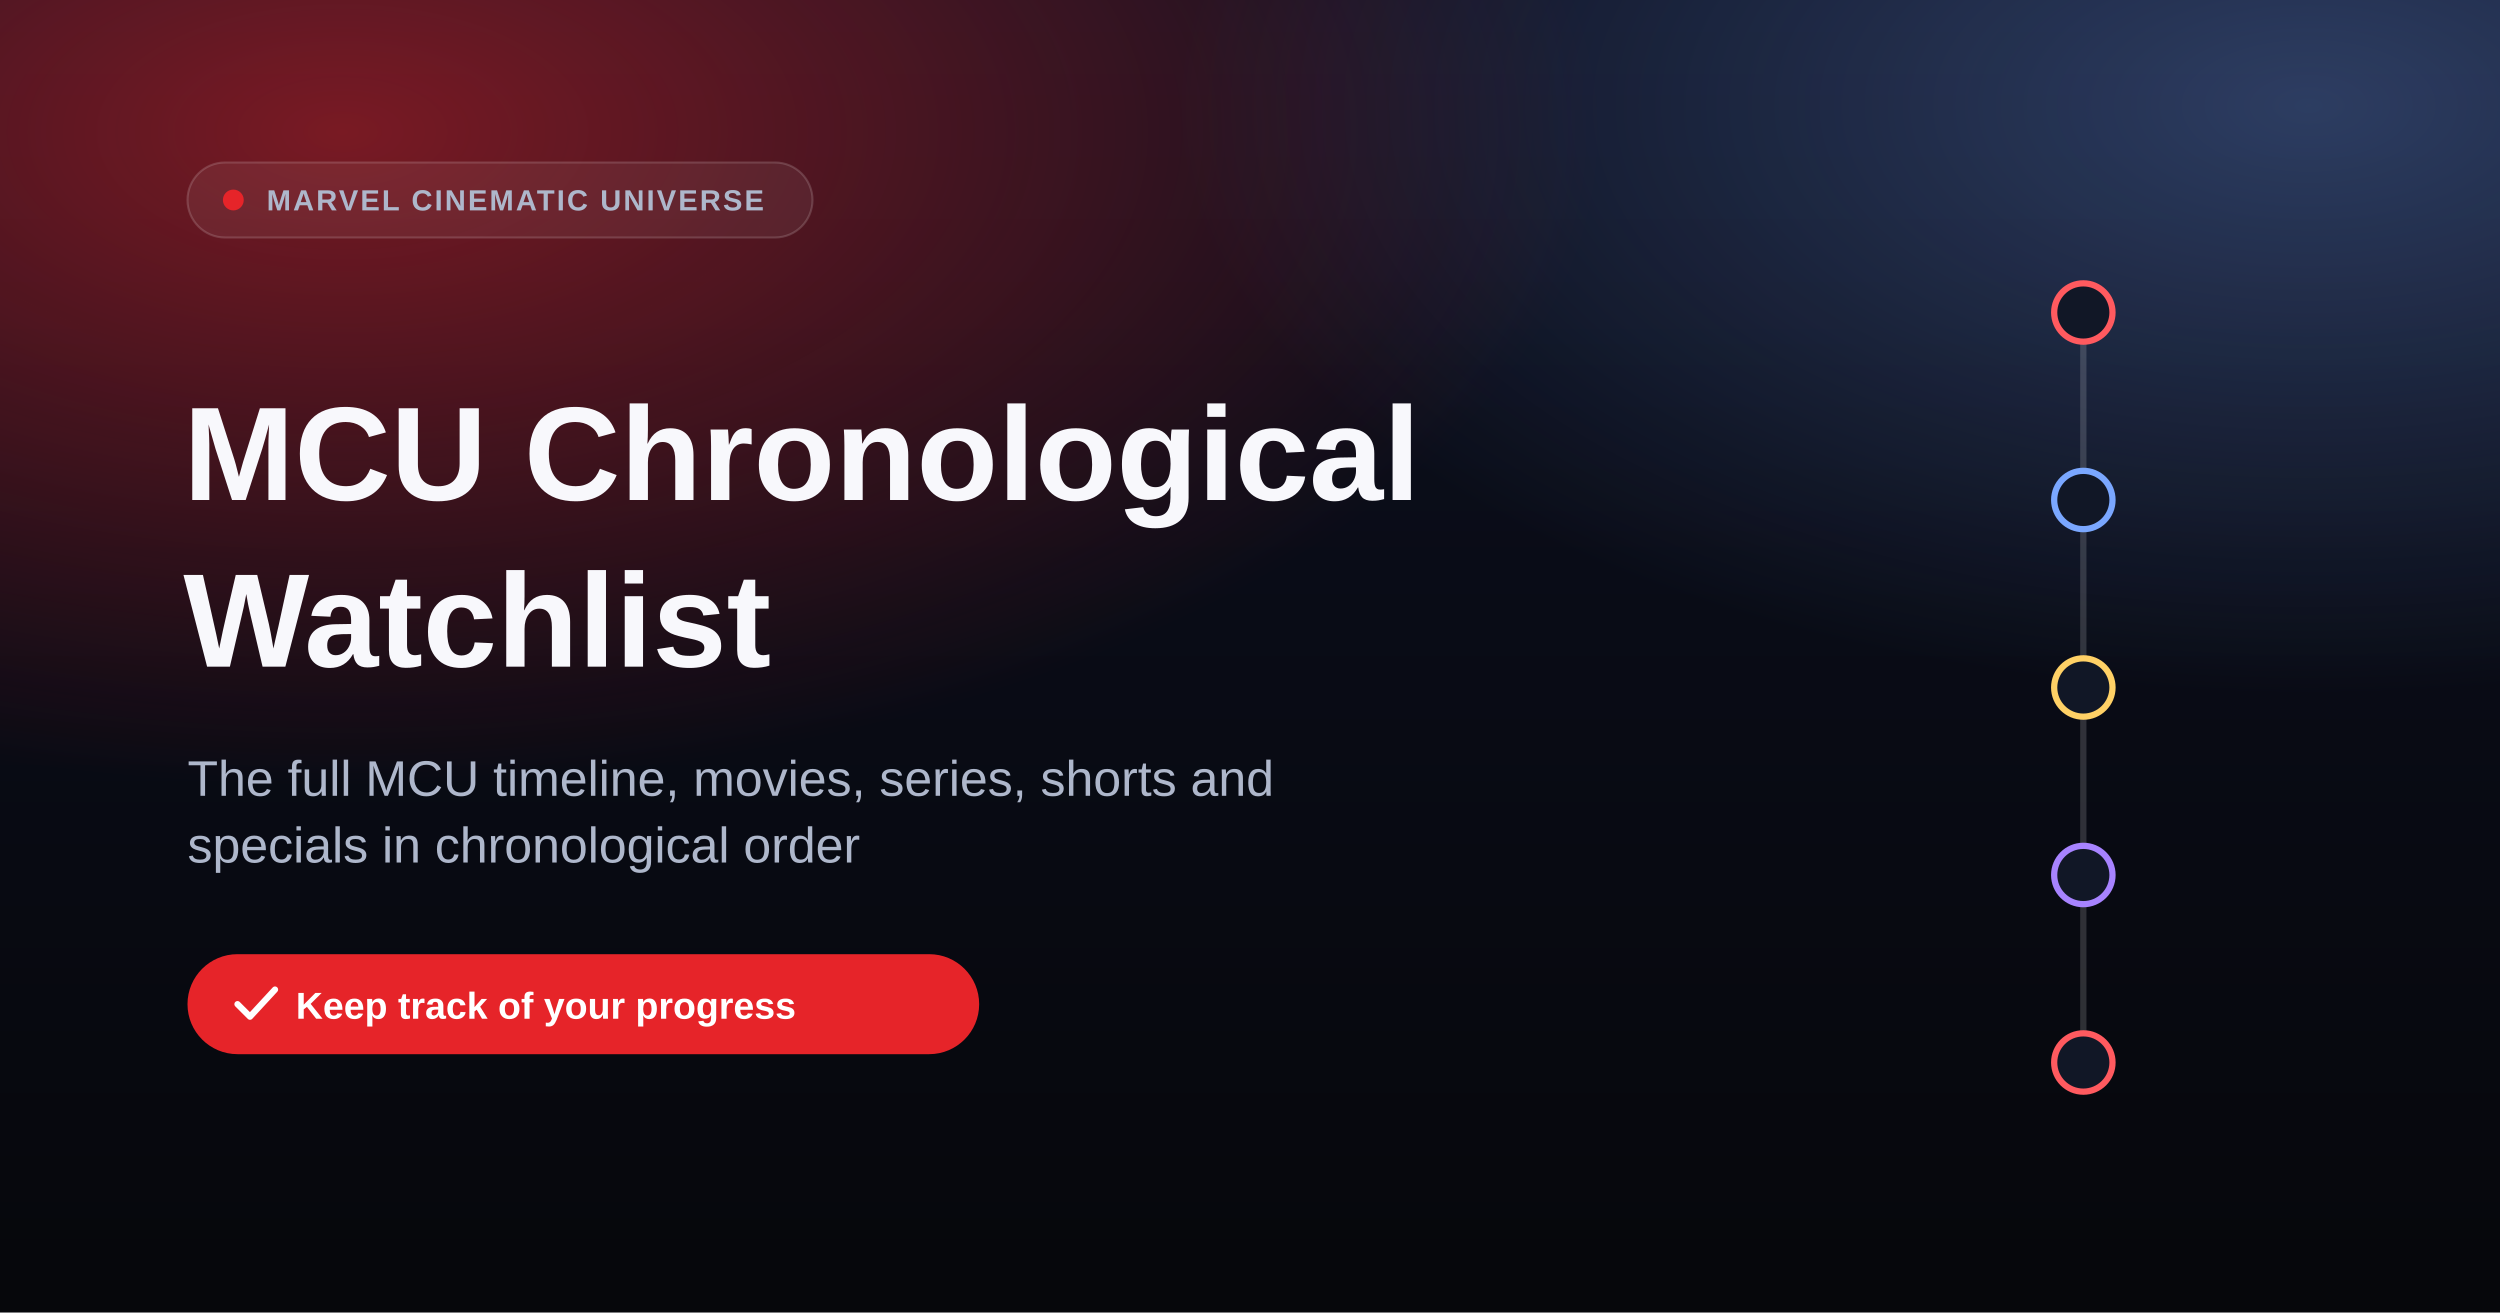
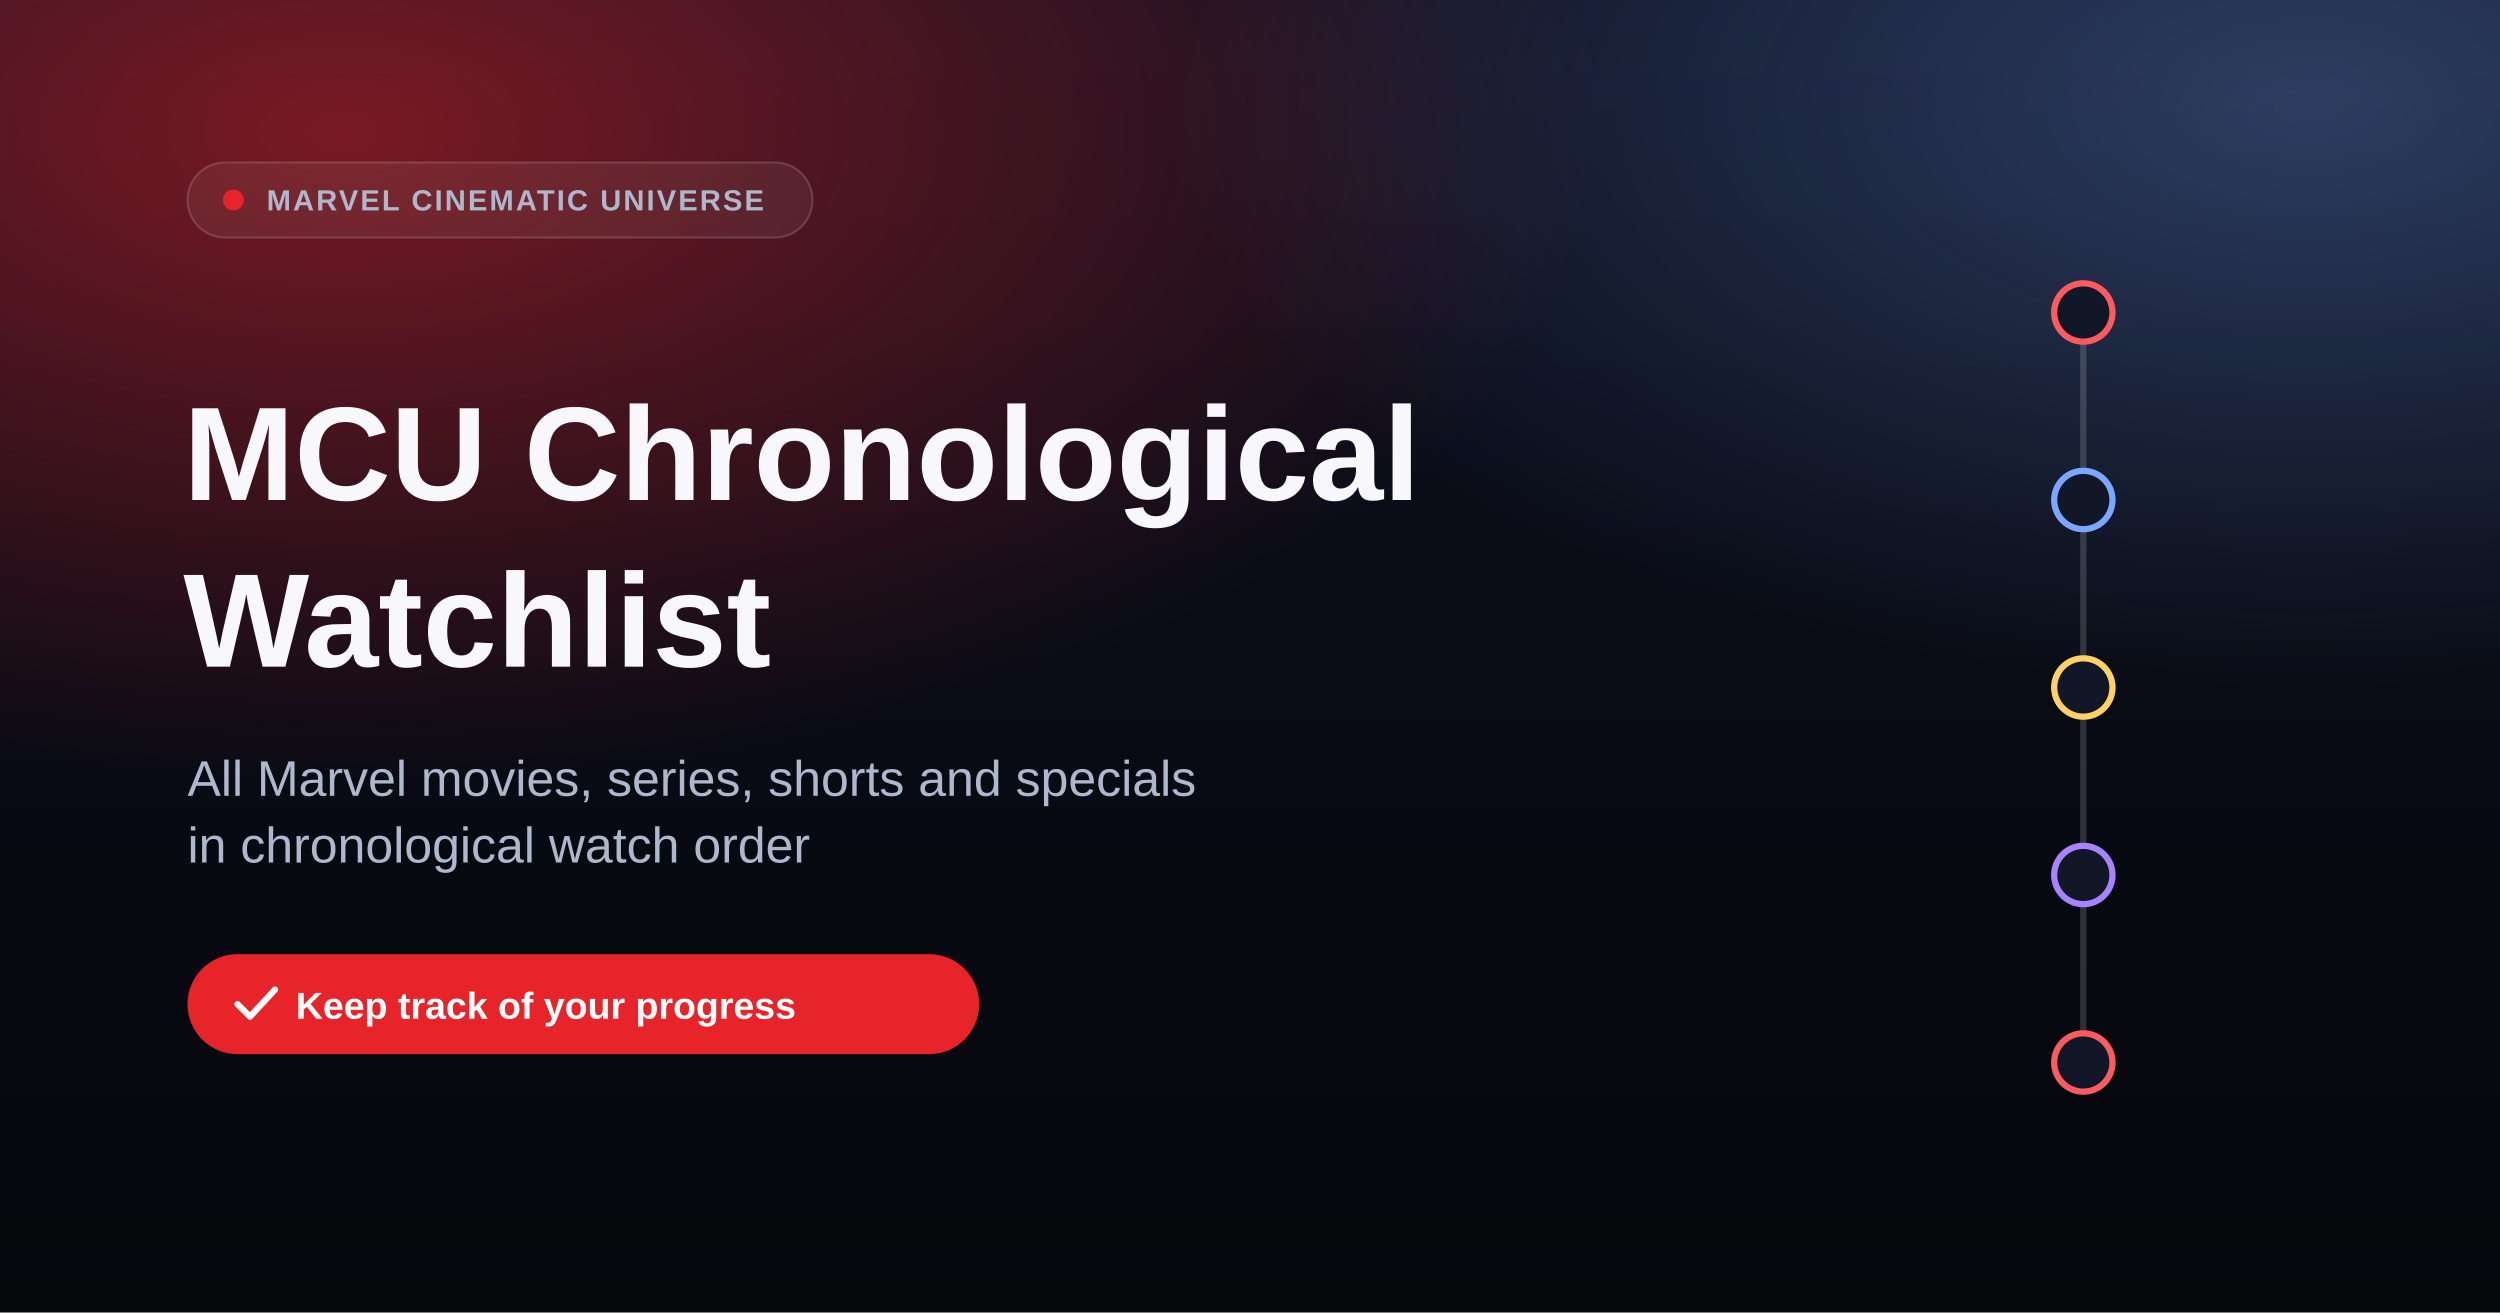
<svg xmlns="http://www.w3.org/2000/svg" width="1200" height="630" viewBox="0 0 1200 630">
  <defs>
    <linearGradient id="bg" x1="0" y1="0" x2="0" y2="1">
      <stop offset="0%" stop-color="#0c1020" />
      <stop offset="100%" stop-color="#06070b" />
    </linearGradient>
    <radialGradient id="glowRed" cx="14%" cy="10%" r="50%">
      <stop offset="0%" stop-color="#e62429" stop-opacity="0.5" />
      <stop offset="100%" stop-color="#e62429" stop-opacity="0" />
    </radialGradient>
    <radialGradient id="glowBlue" cx="92%" cy="8%" r="45%">
      <stop offset="0%" stop-color="#7aa7ff" stop-opacity="0.3" />
      <stop offset="100%" stop-color="#7aa7ff" stop-opacity="0" />
    </radialGradient>
  </defs>
  <rect width="1200" height="630" fill="url(#bg)" />
  <rect width="1200" height="630" fill="url(#glowRed)" />
  <rect width="1200" height="630" fill="url(#glowBlue)" />
  <rect x="90" y="78" width="300" height="36" rx="18" fill="rgba(255,255,255,0.06)" stroke="rgba(255,255,255,0.16)" />
  <circle cx="112" cy="96" r="5" fill="#e62429" />
  <text x="128" y="101" font-family="Arial, Helvetica, sans-serif" font-size="14" font-weight="700" letter-spacing="1" fill="#aeb7cb">MARVEL CINEMATIC UNIVERSE</text>
  <text x="88" y="240" font-family="Arial, Helvetica, sans-serif" font-size="64" font-weight="800" fill="#f8f8fc">MCU Chronological</text>
  <text x="88" y="320" font-family="Arial, Helvetica, sans-serif" font-size="64" font-weight="800" fill="#f8f8fc">Watchlist</text>
-   <text x="90" y="382" font-family="Arial, Helvetica, sans-serif" font-size="24" fill="#aeb7cb">The full MCU timeline, movies, series, shorts and</text>
-   <text x="90" y="414" font-family="Arial, Helvetica, sans-serif" font-size="24" fill="#aeb7cb">specials in chronological order</text>
+   <text x="90" y="382" font-family="Arial, Helvetica, sans-serif" font-size="24" fill="#aeb7cb">All Marvel movies, series, shorts and specials</text>
+   <text x="90" y="414" font-family="Arial, Helvetica, sans-serif" font-size="24" fill="#aeb7cb">in chronological watch order</text>
  <rect x="90" y="458" width="380" height="48" rx="24" fill="#e62429" />
  <path d="M114 482 l6 6 12 -13" stroke="#ffffff" stroke-width="3" fill="none" stroke-linecap="round" stroke-linejoin="round" />
  <text x="142" y="489" font-family="Arial, Helvetica, sans-serif" font-size="18" font-weight="700" fill="#ffffff">Keep track of your progress</text>
  <line x1="1000" y1="150" x2="1000" y2="510" stroke="rgba(255,255,255,0.16)" stroke-width="3" />
  <circle cx="1000" cy="150" r="14" fill="#111726" stroke="#ff5a5f" stroke-width="3" />
  <circle cx="1000" cy="240" r="14" fill="#111726" stroke="#7aa7ff" stroke-width="3" />
  <circle cx="1000" cy="330" r="14" fill="#111726" stroke="#ffd166" stroke-width="3" />
  <circle cx="1000" cy="420" r="14" fill="#111726" stroke="#a783ff" stroke-width="3" />
  <circle cx="1000" cy="510" r="14" fill="#111726" stroke="#ff5a5f" stroke-width="3" />
</svg>
